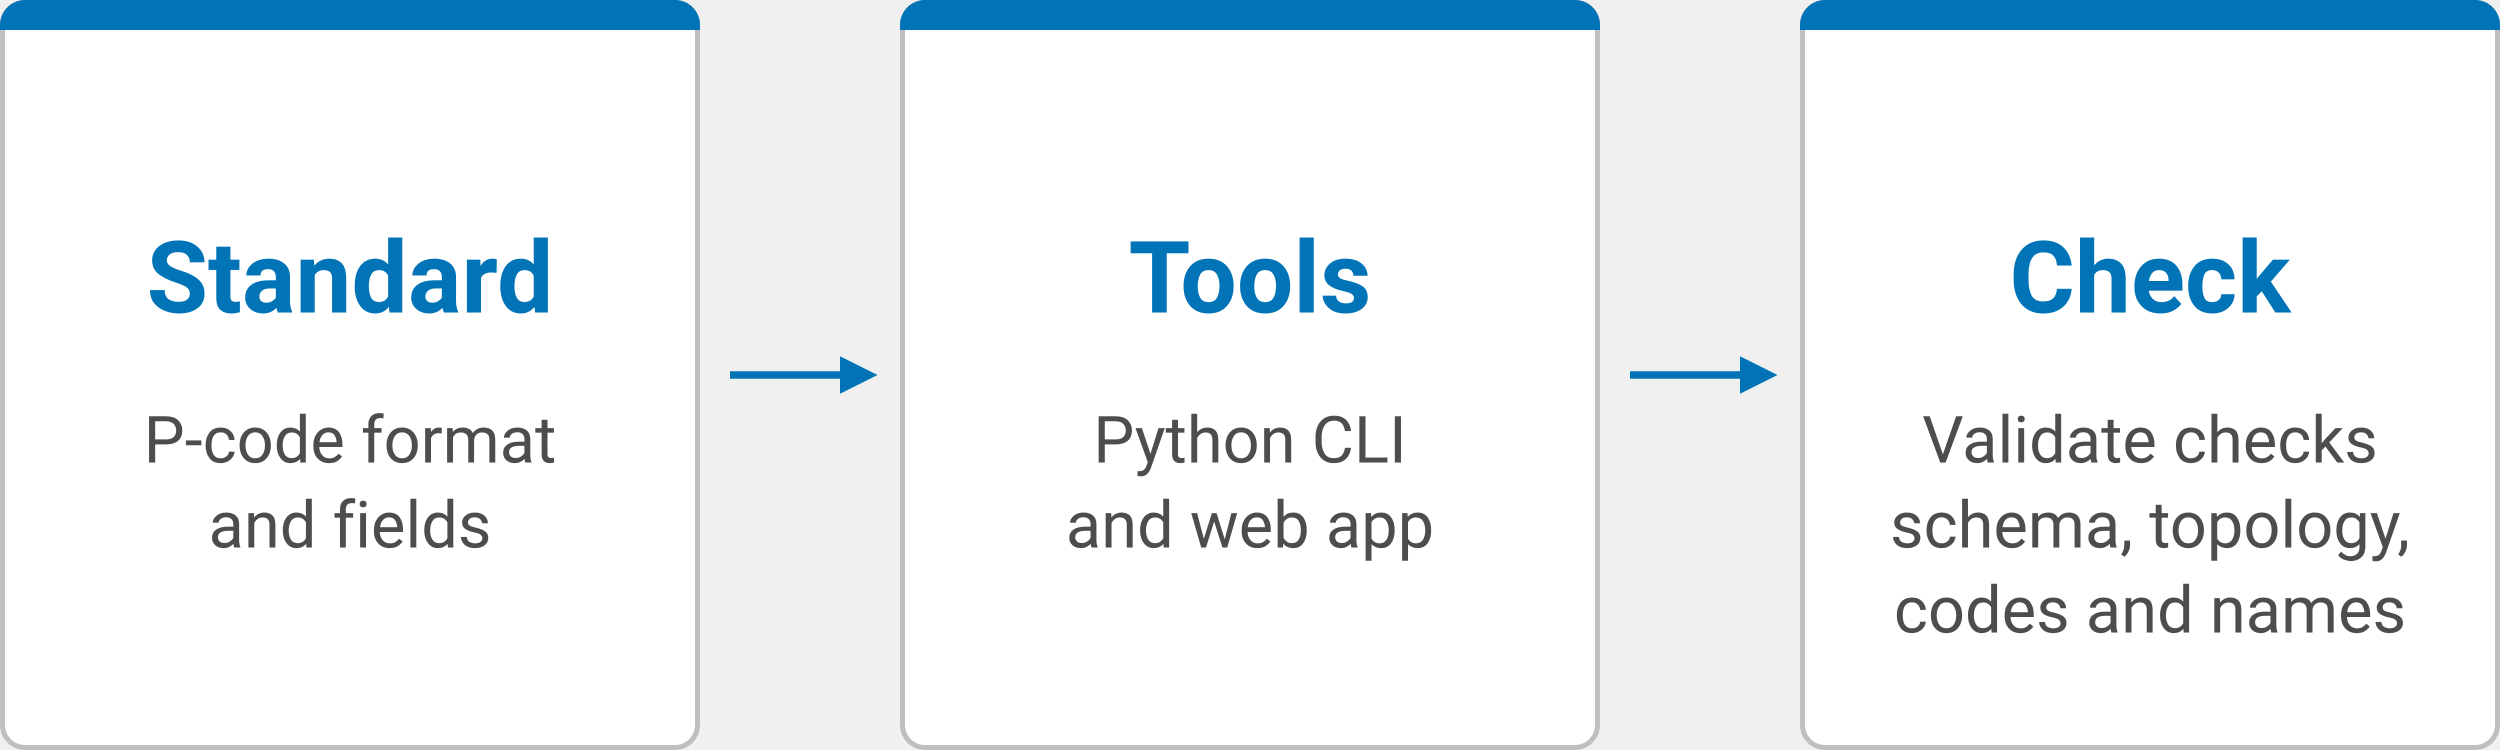
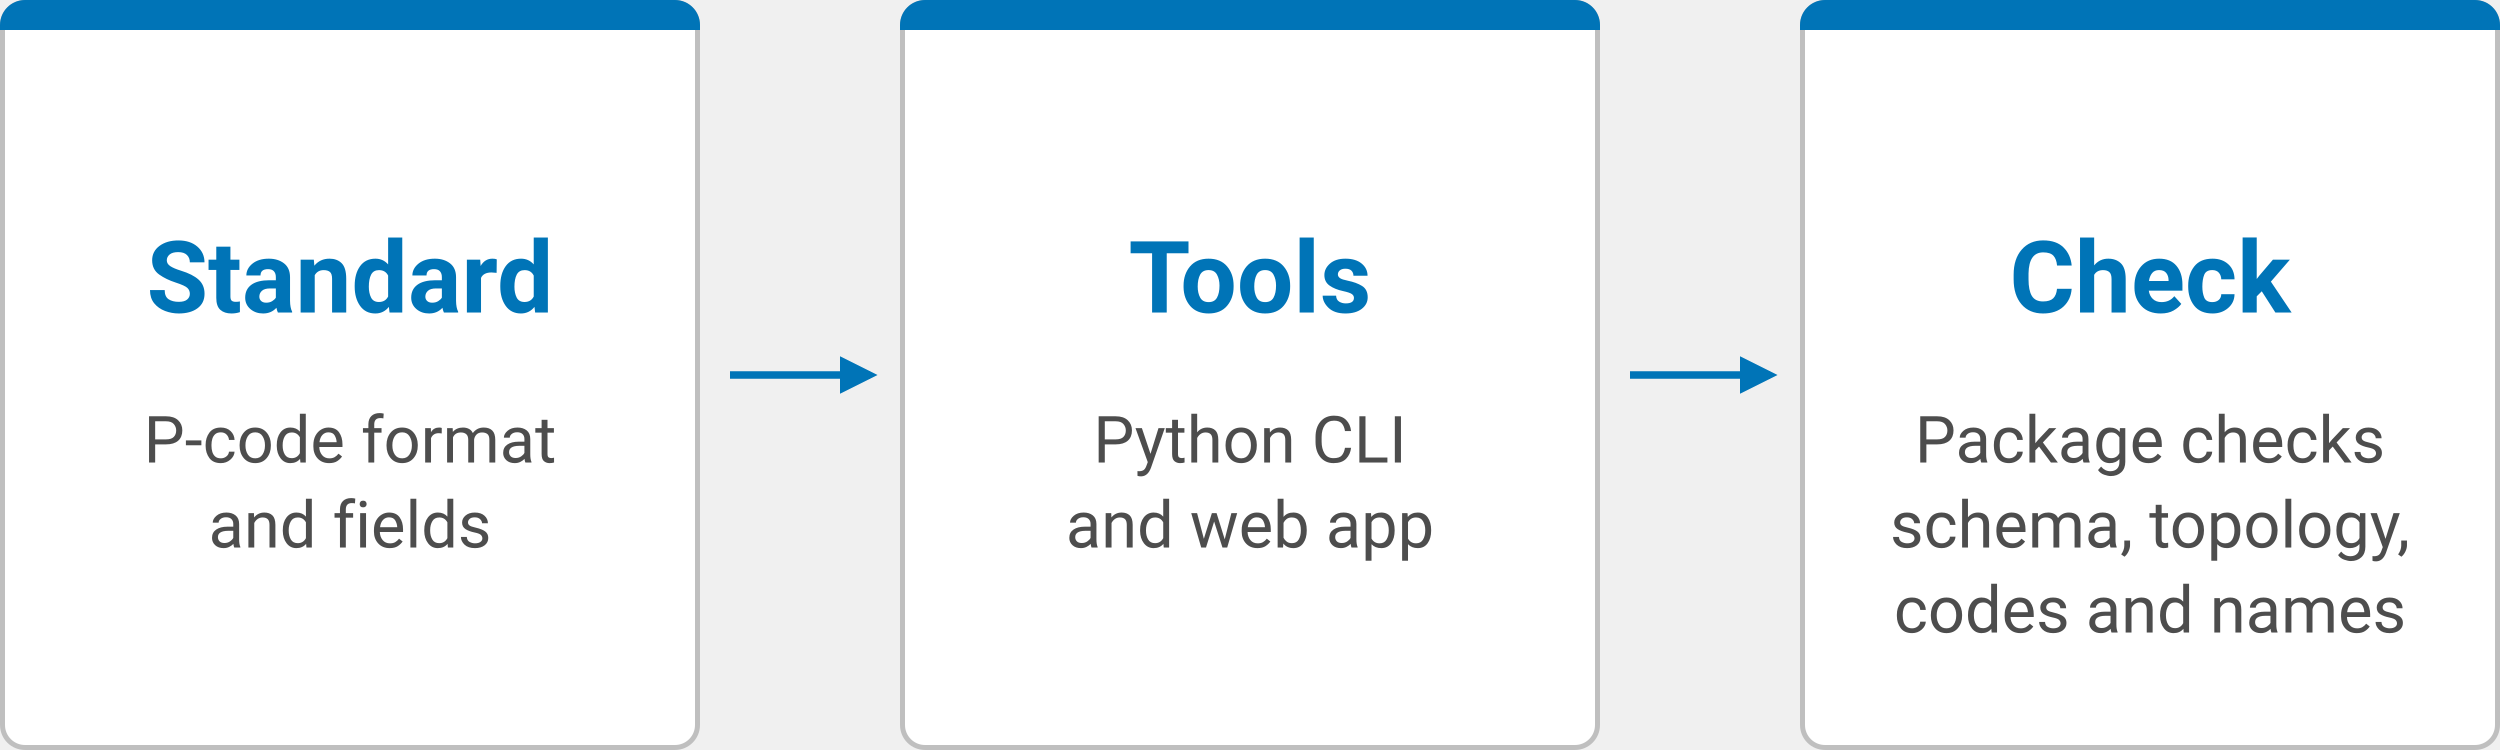
<svg xmlns="http://www.w3.org/2000/svg" viewBox="0 0 1000 300" font-family="Roboto, system-ui, sans-serif" font-size="26" text-anchor="middle">
  <defs>
    <marker id="h" viewBox="0 0 10 10" refX="8" refY="5" markerWidth="5" markerHeight="5" orient="auto">
      <path d="M 0 0 L 10 5 L 0 10 Z" fill="#0074b7" />
    </marker>
    <clipPath id="c0">
      <rect x="0" y="0" width="280" height="300" rx="10" />
    </clipPath>
    <clipPath id="c1">
      <rect x="360" y="0" width="280" height="300" rx="10" />
    </clipPath>
    <clipPath id="c2">
      <rect x="720" y="0" width="280" height="300" rx="10" />
    </clipPath>
  </defs>
  <rect x="1" y="1" width="278" height="298" rx="9" fill="#fff" stroke="#bfbfbf" stroke-width="2" />
  <rect x="0" y="0" width="280" height="12" fill="#0074b7" clip-path="url(#c0)" />
  <rect x="361" y="1" width="278" height="298" rx="9" fill="#fff" stroke="#bfbfbf" stroke-width="2" />
  <rect x="360" y="0" width="280" height="12" fill="#0074b7" clip-path="url(#c1)" />
  <rect x="721" y="1" width="278" height="298" rx="9" fill="#fff" stroke="#bfbfbf" stroke-width="2" />
  <rect x="720" y="0" width="280" height="12" fill="#0074b7" clip-path="url(#c2)" />
  <text x="140" y="125" fill="#0074b7" font-size="40" font-weight="600">Standard</text>
  <text x="140" y="185" fill="#4d4d4d">P-code format</text>
  <text x="140" y="219" fill="#4d4d4d">and fields</text>
  <text x="500" y="125" fill="#0074b7" font-size="40" font-weight="600">Tools</text>
  <text x="500" y="185" fill="#4d4d4d">Python CLI</text>
  <text x="500" y="219" fill="#4d4d4d">and web app</text>
  <text x="860" y="125" fill="#0074b7" font-size="40" font-weight="600">Check</text>
-   <text x="860" y="185" fill="#4d4d4d">Validate checks</text>
+   <text x="860" y="185" fill="#4d4d4d">Package checks</text>
  <text x="860" y="219" fill="#4d4d4d">schema, topology,</text>
  <text x="860" y="253" fill="#4d4d4d">codes and names</text>
  <g stroke="#0074b7" stroke-width="3" marker-end="url(#h)">
    <path d="M 292 150 H 348" />
    <path d="M 652 150 H 708" />
  </g>
</svg>
